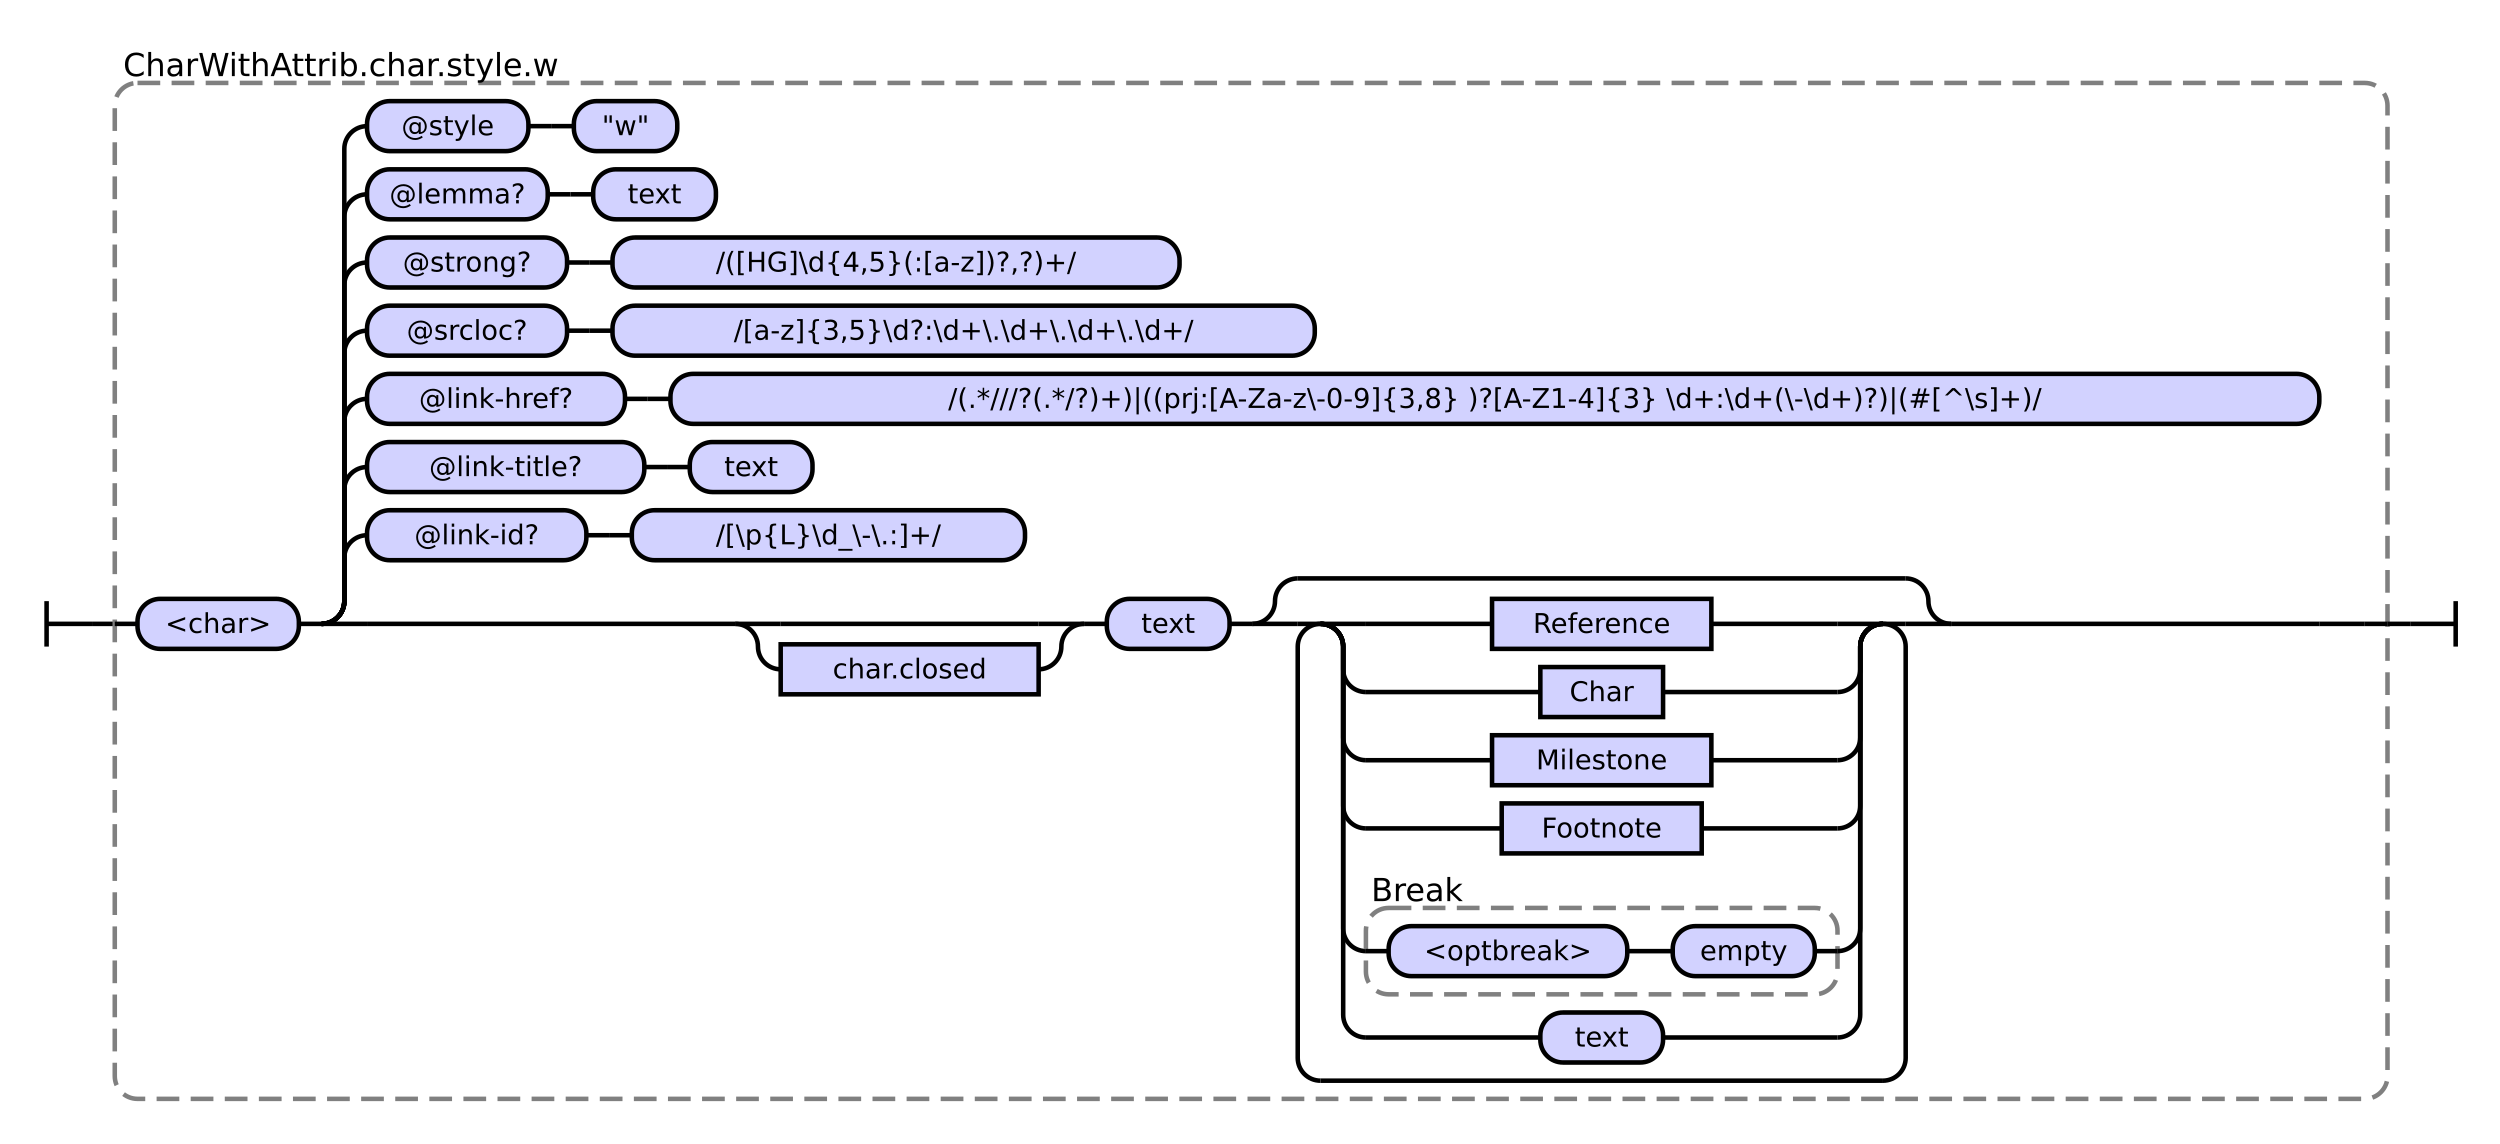
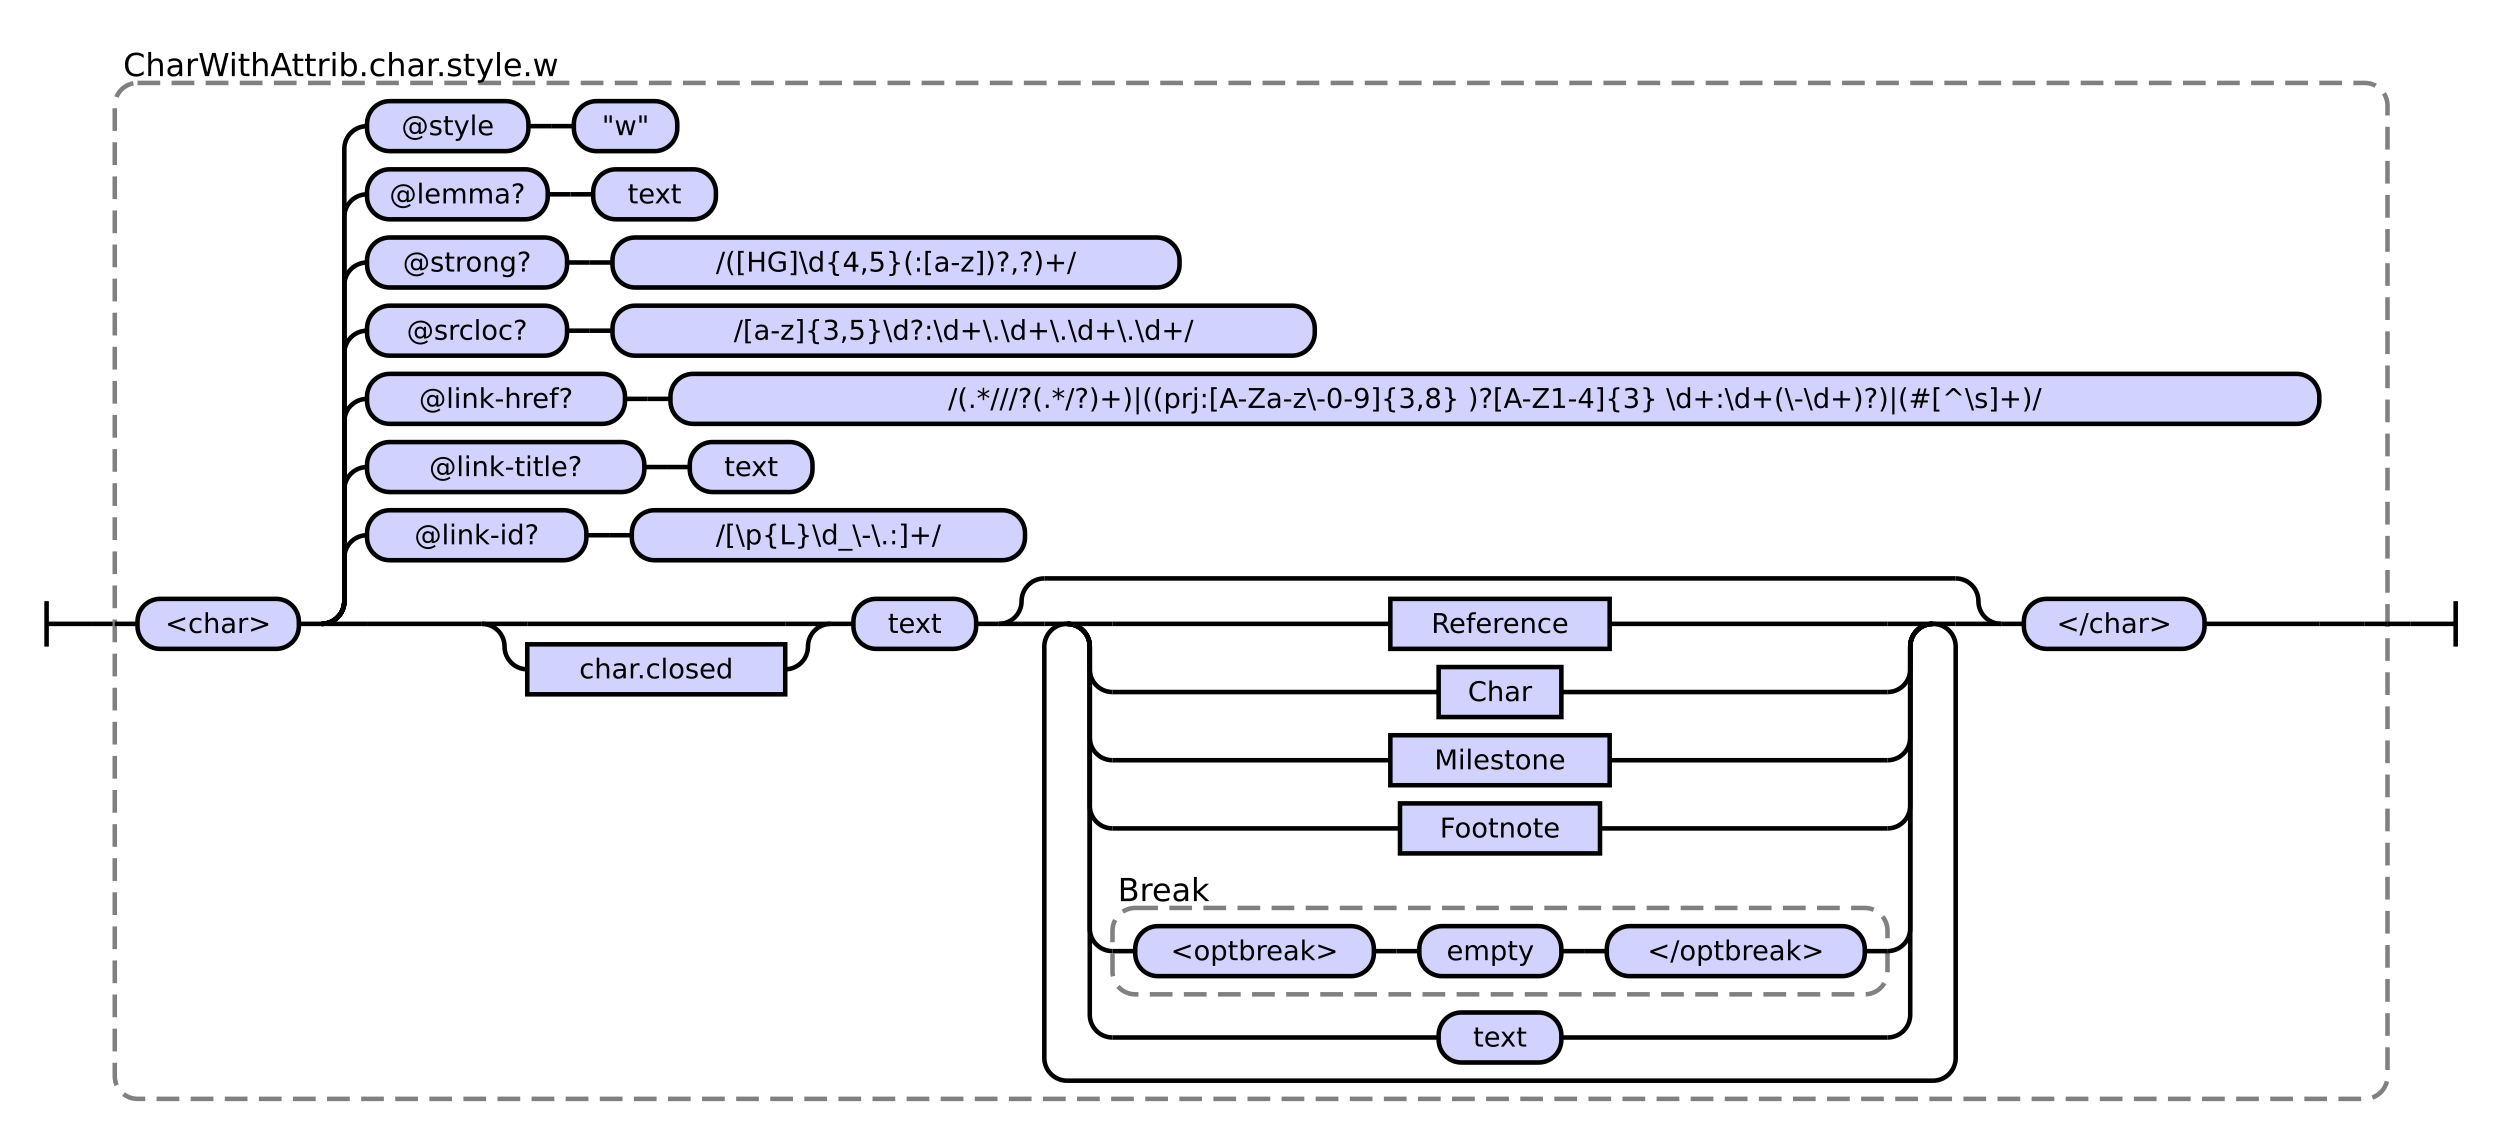
<svg xmlns="http://www.w3.org/2000/svg" class="railroad-diagram" height="503" viewBox="0 0 1100.0 503" width="1100.0">
  <g transform="translate(.5 .5)">
    <style>/*  */
    svg.railroad-diagram {
        background-color:hsl(30,20%,95%);
    }
    svg.railroad-diagram path {
        stroke-width: 2;
        stroke: black;
        fill: none;
    }
    svg.railroad-diagram text {
        font-size: 12px;
        text-anchor: middle;
        font-family: DejaVu Sans;
    }
    svg.railroad-diagram text.label {
        text-anchor:start;
    }
    svg.railroad-diagram text.comment {
        font-family: DejaVu Sans;
        font-size: 14px;
    }
    svg.railroad-diagram rect{
        stroke-width: 2;
        stroke:black;
        fill: rgb(210, 210, 255);
    }
    svg.railroad-diagram rect.group-box {
        stroke: gray;
        stroke-dasharray: 10 5;
        fill: none;
    }
    .terminal {
        font-family: DejaVu Sans;
    }

/*  */
</style>
    <g>
      <path d="M 20 264 v 20 m 0 -10 h 20" />
    </g>
    <path d="M 40 274 h 10" />
    <g>
      <path d="M 50 274 h 0.0" />
      <path d="M 1050.0 274 h 0.0" />
      <rect class="group-box" height="447" rx="10" ry="10" width="1000.0" x="50.0" y="36" />
      <g>
        <path d="M 50.0 274 h 10.0" />
        <path d="M 1040.0 274 h 10.0" />
        <g class="terminal ">
          <path d="M 60.0 274 h 0.0" />
          <path d="M 131.0 274 h 0.0" />
          <rect height="22" rx="10" ry="10" width="71.0" x="60.0" y="263" />
          <text x="95.5" y="278">&lt;char&gt;</text>
        </g>
        <path d="M 131.0 274 h 10" />
        <g>
          <path d="M 141.0 274 h 0.0" />
          <path d="M 1040.0 274 h 0.0" />
          <path d="M 141.0 274 a 10 10 0 0 0 10 -10 v -19 a 10 10 0 0 1 10 -10" />
          <g>
            <path d="M 161.0 235 h 0.0" />
            <path d="M 450.5 235 h 0.0" />
            <g class="terminal ">
              <path d="M 161.0 235 h 0.0" />
              <path d="M 257.5 235 h 0.0" />
              <rect height="22" rx="10" ry="10" width="96.5" x="161.0" y="224" />
              <text x="209.25" y="239">@link-id?</text>
            </g>
            <path d="M 257.5 235 h 10" />
            <path d="M 267.5 235 h 10" />
            <g class="terminal ">
              <path d="M 277.5 235 h 0.0" />
              <path d="M 450.5 235 h 0.0" />
              <rect height="22" rx="10" ry="10" width="173.0" x="277.5" y="224" />
              <text x="364.0" y="239">/[\p{L}\d_\-\.:]+/</text>
            </g>
          </g>
          <path d="M 141.0 274 a 10 10 0 0 0 10 -10 v -49 a 10 10 0 0 1 10 -10" />
          <g>
            <path d="M 161.0 205 h 0.0" />
            <path d="M 357.0 205 h 0.0" />
            <g class="terminal ">
              <path d="M 161.0 205 h 0.0" />
              <path d="M 283.0 205 h 0.0" />
              <rect height="22" rx="10" ry="10" width="122.0" x="161.0" y="194" />
              <text x="222.0" y="209">@link-title?</text>
            </g>
            <path d="M 283.0 205 h 10" />
            <path d="M 293.0 205 h 10" />
            <g class="terminal ">
              <path d="M 303.0 205 h 0.0" />
              <path d="M 357.0 205 h 0.0" />
              <rect height="22" rx="10" ry="10" width="54.0" x="303.0" y="194" />
              <text x="330.0" y="209">text</text>
            </g>
          </g>
          <path d="M 141.0 274 a 10 10 0 0 0 10 -10 v -79 a 10 10 0 0 1 10 -10" />
          <g>
            <path d="M 161.0 175 h 0.0" />
            <path d="M 1020.0 175 h 0.0" />
            <g class="terminal ">
              <path d="M 161.0 175 h 0.0" />
              <path d="M 274.5 175 h 0.0" />
              <rect height="22" rx="10" ry="10" width="113.5" x="161.0" y="164" />
              <text x="217.75" y="179">@link-href?</text>
            </g>
            <path d="M 274.5 175 h 10" />
            <path d="M 284.5 175 h 10" />
            <g class="terminal ">
              <path d="M 294.5 175 h 0.0" />
              <path d="M 1020.0 175 h 0.0" />
              <rect height="22" rx="10" ry="10" width="725.5" x="294.5" y="164" />
              <text x="657.25" y="179">/(.*///?(.*/?)+)|((prj:[A-Za-z\-0-9]{3,8} )?[A-Z1-4]{3} \d+:\d+(\-\d+)?)|(#[^\s]+)/</text>
            </g>
          </g>
          <path d="M 141.0 274 a 10 10 0 0 0 10 -10 v -109 a 10 10 0 0 1 10 -10" />
          <g>
            <path d="M 161.0 145 h 0.0" />
            <path d="M 578.0 145 h 0.0" />
            <g class="terminal ">
              <path d="M 161.0 145 h 0.0" />
              <path d="M 249.0 145 h 0.0" />
              <rect height="22" rx="10" ry="10" width="88.0" x="161.0" y="134" />
              <text x="205.0" y="149">@srcloc?</text>
            </g>
            <path d="M 249.0 145 h 10" />
            <path d="M 259.0 145 h 10" />
            <g class="terminal ">
              <path d="M 269.0 145 h 0.0" />
              <path d="M 578.0 145 h 0.0" />
              <rect height="22" rx="10" ry="10" width="309.0" x="269.0" y="134" />
              <text x="423.5" y="149">/[a-z]{3,5}\d?:\d+\.\d+\.\d+\.\d+/</text>
            </g>
          </g>
          <path d="M 141.0 274 a 10 10 0 0 0 10 -10 v -139 a 10 10 0 0 1 10 -10" />
          <g>
            <path d="M 161.0 115 h 0.0" />
            <path d="M 518.5 115 h 0.0" />
            <g class="terminal ">
              <path d="M 161.0 115 h 0.0" />
              <path d="M 249.0 115 h 0.0" />
              <rect height="22" rx="10" ry="10" width="88.0" x="161.0" y="104" />
              <text x="205.0" y="119">@strong?</text>
            </g>
            <path d="M 249.0 115 h 10" />
            <path d="M 259.0 115 h 10" />
            <g class="terminal ">
              <path d="M 269.0 115 h 0.0" />
              <path d="M 518.5 115 h 0.0" />
              <rect height="22" rx="10" ry="10" width="249.5" x="269.0" y="104" />
              <text x="393.75" y="119">/([HG]\d{4,5}(:[a-z])?,?)+/</text>
            </g>
          </g>
          <path d="M 141.0 274 a 10 10 0 0 0 10 -10 v -169 a 10 10 0 0 1 10 -10" />
          <g>
            <path d="M 161.0 85 h 0.0" />
            <path d="M 314.5 85 h 0.0" />
            <g class="terminal ">
              <path d="M 161.0 85 h 0.0" />
              <path d="M 240.5 85 h 0.0" />
              <rect height="22" rx="10" ry="10" width="79.5" x="161.0" y="74" />
              <text x="200.75" y="89">@lemma?</text>
            </g>
            <path d="M 240.5 85 h 10" />
            <path d="M 250.5 85 h 10" />
            <g class="terminal ">
              <path d="M 260.5 85 h 0.0" />
              <path d="M 314.5 85 h 0.0" />
              <rect height="22" rx="10" ry="10" width="54.0" x="260.5" y="74" />
              <text x="287.5" y="89">text</text>
            </g>
          </g>
          <path d="M 141.0 274 a 10 10 0 0 0 10 -10 v -199 a 10 10 0 0 1 10 -10" />
          <g>
            <path d="M 161.0 55 h 0.0" />
            <path d="M 297.5 55 h 0.0" />
            <g class="terminal ">
              <path d="M 161.0 55 h 0.0" />
              <path d="M 232.0 55 h 0.0" />
              <rect height="22" rx="10" ry="10" width="71.0" x="161.0" y="44" />
              <text x="196.5" y="59">@style</text>
            </g>
            <path d="M 232.0 55 h 10" />
            <path d="M 242.0 55 h 10" />
            <g class="terminal ">
              <path d="M 252.0 55 h 0.0" />
              <path d="M 297.5 55 h 0.0" />
              <rect height="22" rx="10" ry="10" width="45.5" x="252.0" y="44" />
              <text x="274.75" y="59">"w"</text>
            </g>
          </g>
          <path d="M 141.0 274 h 20" />
          <g>
-             <path d="M 161.0 274 h 162.0" />
-             <path d="M 858.0 274 h 162.0" />
+             <path d="M 161.0 274 h 50.5" />
+             <path d="M 969.5 274 h 50.5" />
            <g>
-               <path d="M 323.0 274 h 0.0" />
-               <path d="M 476.5 274 h 0.0" />
-               <path d="M 323.0 274 h 20" />
+               <path d="M 211.5 274 h 0.0" />
+               <path d="M 365.0 274 h 0.0" />
+               <path d="M 211.5 274 h 20" />
              <g>
-                 <path d="M 343.0 274 h 113.5" />
+                 <path d="M 231.5 274 h 113.5" />
              </g>
-               <path d="M 456.5 274 h 20" />
-               <path d="M 323.0 274 a 10 10 0 0 1 10 10 v 0 a 10 10 0 0 0 10 10" />
+               <path d="M 345.0 274 h 20" />
+               <path d="M 211.5 274 a 10 10 0 0 1 10 10 v 0 a 10 10 0 0 0 10 10" />
              <g class="non-terminal ">
-                 <path d="M 343.0 294 h 0.0" />
-                 <path d="M 456.5 294 h 0.0" />
-                 <rect height="22" width="113.5" x="343.0" y="283" />
-                 <text x="399.75" y="298">char.closed</text>
+                 <path d="M 231.5 294 h 0.0" />
+                 <path d="M 345.0 294 h 0.0" />
+                 <rect height="22" width="113.5" x="231.5" y="283" />
+                 <text x="288.25" y="298">char.closed</text>
              </g>
-               <path d="M 456.5 294 a 10 10 0 0 0 10 -10 v 0 a 10 10 0 0 1 10 -10" />
-             </g>
-             <path d="M 476.5 274 h 10" />
-             <g class="terminal ">
-               <path d="M 486.5 274 h 0.0" />
-               <path d="M 540.5 274 h 0.0" />
-               <rect height="22" rx="10" ry="10" width="54.0" x="486.5" y="263" />
-               <text x="513.5" y="278">text</text>
-             </g>
-             <path d="M 540.5 274 h 10" />
+               <path d="M 345.0 294 a 10 10 0 0 0 10 -10 v 0 a 10 10 0 0 1 10 -10" />
+             </g>
+             <path d="M 365.0 274 h 10" />
+             <g class="terminal ">
+               <path d="M 375.0 274 h 0.0" />
+               <path d="M 429.0 274 h 0.0" />
+               <rect height="22" rx="10" ry="10" width="54.0" x="375.0" y="263" />
+               <text x="402.0" y="278">text</text>
+             </g>
+             <path d="M 429.0 274 h 10" />
            <g>
-               <path d="M 550.5 274 h 0.0" />
-               <path d="M 858.0 274 h 0.0" />
-               <path d="M 550.5 274 a 10 10 0 0 0 10 -10 v 0 a 10 10 0 0 1 10 -10" />
+               <path d="M 439.0 274 h 0.0" />
+               <path d="M 880.0 274 h 0.0" />
+               <path d="M 439.0 274 a 10 10 0 0 0 10 -10 v 0 a 10 10 0 0 1 10 -10" />
              <g>
-                 <path d="M 570.5 254 h 267.5" />
+                 <path d="M 459.0 254 h 401.0" />
              </g>
-               <path d="M 838.0 254 a 10 10 0 0 1 10 10 v 0 a 10 10 0 0 0 10 10" />
-               <path d="M 550.5 274 h 20" />
+               <path d="M 860.0 254 a 10 10 0 0 1 10 10 v 0 a 10 10 0 0 0 10 10" />
+               <path d="M 439.0 274 h 20" />
              <g>
-                 <path d="M 570.5 274 h 0.0" />
-                 <path d="M 838.0 274 h 0.0" />
-                 <path d="M 570.5 274 h 10" />
+                 <path d="M 459.0 274 h 0.0" />
+                 <path d="M 860.0 274 h 0.0" />
+                 <path d="M 459.0 274 h 10" />
                <g>
-                   <path d="M 580.5 274 h 0.0" />
-                   <path d="M 828.0 274 h 0.0" />
-                   <path d="M 580.5 274 h 20" />
+                   <path d="M 469.0 274 h 0.0" />
+                   <path d="M 850.0 274 h 0.0" />
+                   <path d="M 469.0 274 h 20" />
                  <g class="non-terminal ">
-                     <path d="M 600.5 274 h 55.5" />
-                     <path d="M 752.5 274 h 55.5" />
-                     <rect height="22" width="96.5" x="656.0" y="263" />
-                     <text x="704.25" y="278">Reference</text>
-                   </g>
-                   <path d="M 808.0 274 h 20" />
-                   <path d="M 580.5 274 a 10 10 0 0 1 10 10 v 10 a 10 10 0 0 0 10 10" />
+                     <path d="M 489.0 274 h 122.25" />
+                     <path d="M 707.75 274 h 122.25" />
+                     <rect height="22" width="96.5" x="611.25" y="263" />
+                     <text x="659.5" y="278">Reference</text>
+                   </g>
+                   <path d="M 830.0 274 h 20" />
+                   <path d="M 469.0 274 a 10 10 0 0 1 10 10 v 10 a 10 10 0 0 0 10 10" />
                  <g class="non-terminal ">
-                     <path d="M 600.5 304 h 76.75" />
-                     <path d="M 731.25 304 h 76.75" />
-                     <rect height="22" width="54.0" x="677.25" y="293" />
-                     <text x="704.25" y="308">Char</text>
-                   </g>
-                   <path d="M 808.0 304 a 10 10 0 0 0 10 -10 v -10 a 10 10 0 0 1 10 -10" />
-                   <path d="M 580.5 274 a 10 10 0 0 1 10 10 v 40 a 10 10 0 0 0 10 10" />
+                     <path d="M 489.0 304 h 143.5" />
+                     <path d="M 686.5 304 h 143.5" />
+                     <rect height="22" width="54.0" x="632.5" y="293" />
+                     <text x="659.5" y="308">Char</text>
+                   </g>
+                   <path d="M 830.0 304 a 10 10 0 0 0 10 -10 v -10 a 10 10 0 0 1 10 -10" />
+                   <path d="M 469.0 274 a 10 10 0 0 1 10 10 v 40 a 10 10 0 0 0 10 10" />
                  <g class="non-terminal ">
-                     <path d="M 600.5 334 h 55.5" />
-                     <path d="M 752.5 334 h 55.5" />
-                     <rect height="22" width="96.5" x="656.0" y="323" />
-                     <text x="704.25" y="338">Milestone</text>
-                   </g>
-                   <path d="M 808.0 334 a 10 10 0 0 0 10 -10 v -40 a 10 10 0 0 1 10 -10" />
-                   <path d="M 580.5 274 a 10 10 0 0 1 10 10 v 70 a 10 10 0 0 0 10 10" />
+                     <path d="M 489.0 334 h 122.25" />
+                     <path d="M 707.75 334 h 122.25" />
+                     <rect height="22" width="96.5" x="611.25" y="323" />
+                     <text x="659.5" y="338">Milestone</text>
+                   </g>
+                   <path d="M 830.0 334 a 10 10 0 0 0 10 -10 v -40 a 10 10 0 0 1 10 -10" />
+                   <path d="M 469.0 274 a 10 10 0 0 1 10 10 v 70 a 10 10 0 0 0 10 10" />
                  <g class="non-terminal ">
-                     <path d="M 600.5 364 h 59.75" />
-                     <path d="M 748.25 364 h 59.75" />
-                     <rect height="22" width="88.0" x="660.25" y="353" />
-                     <text x="704.25" y="368">Footnote</text>
-                   </g>
-                   <path d="M 808.0 364 a 10 10 0 0 0 10 -10 v -70 a 10 10 0 0 1 10 -10" />
-                   <path d="M 580.5 274 a 10 10 0 0 1 10 10 v 124 a 10 10 0 0 0 10 10" />
+                     <path d="M 489.0 364 h 126.5" />
+                     <path d="M 703.5 364 h 126.5" />
+                     <rect height="22" width="88.0" x="615.5" y="353" />
+                     <text x="659.5" y="368">Footnote</text>
+                   </g>
+                   <path d="M 830.0 364 a 10 10 0 0 0 10 -10 v -70 a 10 10 0 0 1 10 -10" />
+                   <path d="M 469.0 274 a 10 10 0 0 1 10 10 v 124 a 10 10 0 0 0 10 10" />
                  <g>
-                     <path d="M 600.5 418 h 0.0" />
-                     <path d="M 808.0 418 h 0.0" />
-                     <rect class="group-box" height="38" rx="10" ry="10" width="207.5" x="600.5" y="399" />
+                     <path d="M 489.0 418 h 0.0" />
+                     <path d="M 830.0 418 h 0.0" />
+                     <rect class="group-box" height="38" rx="10" ry="10" width="341.0" x="489.0" y="399" />
                    <g>
-                       <path d="M 600.5 418 h 10.0" />
-                       <path d="M 798.0 418 h 10.0" />
+                       <path d="M 489.0 418 h 10.0" />
+                       <path d="M 820.0 418 h 10.0" />
                      <g class="terminal ">
-                         <path d="M 610.5 418 h 0.0" />
-                         <path d="M 715.5 418 h 0.0" />
-                         <rect height="22" rx="10" ry="10" width="105.0" x="610.5" y="407" />
-                         <text x="663.0" y="422">&lt;optbreak&gt;</text>
+                         <path d="M 499.0 418 h 0.0" />
+                         <path d="M 604.0 418 h 0.0" />
+                         <rect height="22" rx="10" ry="10" width="105.0" x="499.0" y="407" />
+                         <text x="551.5" y="422">&lt;optbreak&gt;</text>
                      </g>
-                       <path d="M 715.5 418 h 10" />
-                       <path d="M 725.5 418 h 10" />
-                       <g class="terminal ">
-                         <path d="M 735.5 418 h 0.0" />
-                         <path d="M 798.0 418 h 0.0" />
-                         <rect height="22" rx="10" ry="10" width="62.5" x="735.5" y="407" />
-                         <text x="766.75" y="422">empty</text>
+                       <path d="M 604.0 418 h 10" />
+                       <path d="M 614.0 418 h 10" />
+                       <g>
+                         <path d="M 624.0 418 h 0.0" />
+                         <path d="M 820.0 418 h 0.0" />
+                         <g class="terminal ">
+                           <path d="M 624.0 418 h 0.0" />
+                           <path d="M 686.5 418 h 0.0" />
+                           <rect height="22" rx="10" ry="10" width="62.5" x="624.0" y="407" />
+                           <text x="655.25" y="422">empty</text>
+                         </g>
+                         <path d="M 686.5 418 h 10" />
+                         <path d="M 696.5 418 h 10" />
+                         <g class="terminal ">
+                           <path d="M 706.5 418 h 0.0" />
+                           <path d="M 820.0 418 h 0.0" />
+                           <rect height="22" rx="10" ry="10" width="113.5" x="706.5" y="407" />
+                           <text x="763.25" y="422">&lt;/optbreak&gt;</text>
+                         </g>
                      </g>
                    </g>
                    <g class="non-terminal ">
-                       <path d="M 600.5 391 h 0.0" />
-                       <path d="M 645.5 391 h 0.0" />
-                       <text class="comment" x="623.0" y="396">Break</text>
+                       <path d="M 489.0 391 h 0.0" />
+                       <path d="M 534.0 391 h 0.0" />
+                       <text class="comment" x="511.5" y="396">Break</text>
                    </g>
                  </g>
-                   <path d="M 808.0 418 a 10 10 0 0 0 10 -10 v -124 a 10 10 0 0 1 10 -10" />
-                   <path d="M 580.5 274 a 10 10 0 0 1 10 10 v 162 a 10 10 0 0 0 10 10" />
+                   <path d="M 830.0 418 a 10 10 0 0 0 10 -10 v -124 a 10 10 0 0 1 10 -10" />
+                   <path d="M 469.0 274 a 10 10 0 0 1 10 10 v 162 a 10 10 0 0 0 10 10" />
                  <g class="terminal ">
-                     <path d="M 600.5 456 h 76.75" />
-                     <path d="M 731.25 456 h 76.75" />
-                     <rect height="22" rx="10" ry="10" width="54.0" x="677.25" y="445" />
-                     <text x="704.25" y="460">text</text>
-                   </g>
-                   <path d="M 808.0 456 a 10 10 0 0 0 10 -10 v -162 a 10 10 0 0 1 10 -10" />
+                     <path d="M 489.0 456 h 143.5" />
+                     <path d="M 686.5 456 h 143.5" />
+                     <rect height="22" rx="10" ry="10" width="54.0" x="632.5" y="445" />
+                     <text x="659.5" y="460">text</text>
+                   </g>
+                   <path d="M 830.0 456 a 10 10 0 0 0 10 -10 v -162 a 10 10 0 0 1 10 -10" />
                </g>
-                 <path d="M 828.0 274 h 10" />
-                 <path d="M 580.5 274 a 10 10 0 0 0 -10 10 v 181 a 10 10 0 0 0 10 10" />
+                 <path d="M 850.0 274 h 10" />
+                 <path d="M 469.0 274 a 10 10 0 0 0 -10 10 v 181 a 10 10 0 0 0 10 10" />
                <g>
-                   <path d="M 580.5 475 h 247.5" />
+                   <path d="M 469.0 475 h 381.0" />
                </g>
-                 <path d="M 828.0 475 a 10 10 0 0 0 10 -10 v -181 a 10 10 0 0 0 -10 -10" />
+                 <path d="M 850.0 475 a 10 10 0 0 0 10 -10 v -181 a 10 10 0 0 0 -10 -10" />
              </g>
-               <path d="M 838.0 274 h 20" />
+               <path d="M 860.0 274 h 20" />
+             </g>
+             <path d="M 880.0 274 h 10" />
+             <g class="terminal ">
+               <path d="M 890.0 274 h 0.0" />
+               <path d="M 969.5 274 h 0.0" />
+               <rect height="22" rx="10" ry="10" width="79.5" x="890.0" y="263" />
+               <text x="929.75" y="278">&lt;/char&gt;</text>
            </g>
          </g>
          <path d="M 1020.0 274 h 20" />
        </g>
      </g>
      <g class="non-terminal ">
        <path d="M 50.0 28 h 0.0" />
        <path d="M 249.0 28 h 0.0" />
        <text class="comment" x="149.5" y="33">CharWithAttrib.char.style.w</text>
      </g>
    </g>
    <path d="M 1050.0 274 h 10" />
    <path d="M 1060.0 274 h 20 m 0 -10 v 20" />
  </g>
</svg>
